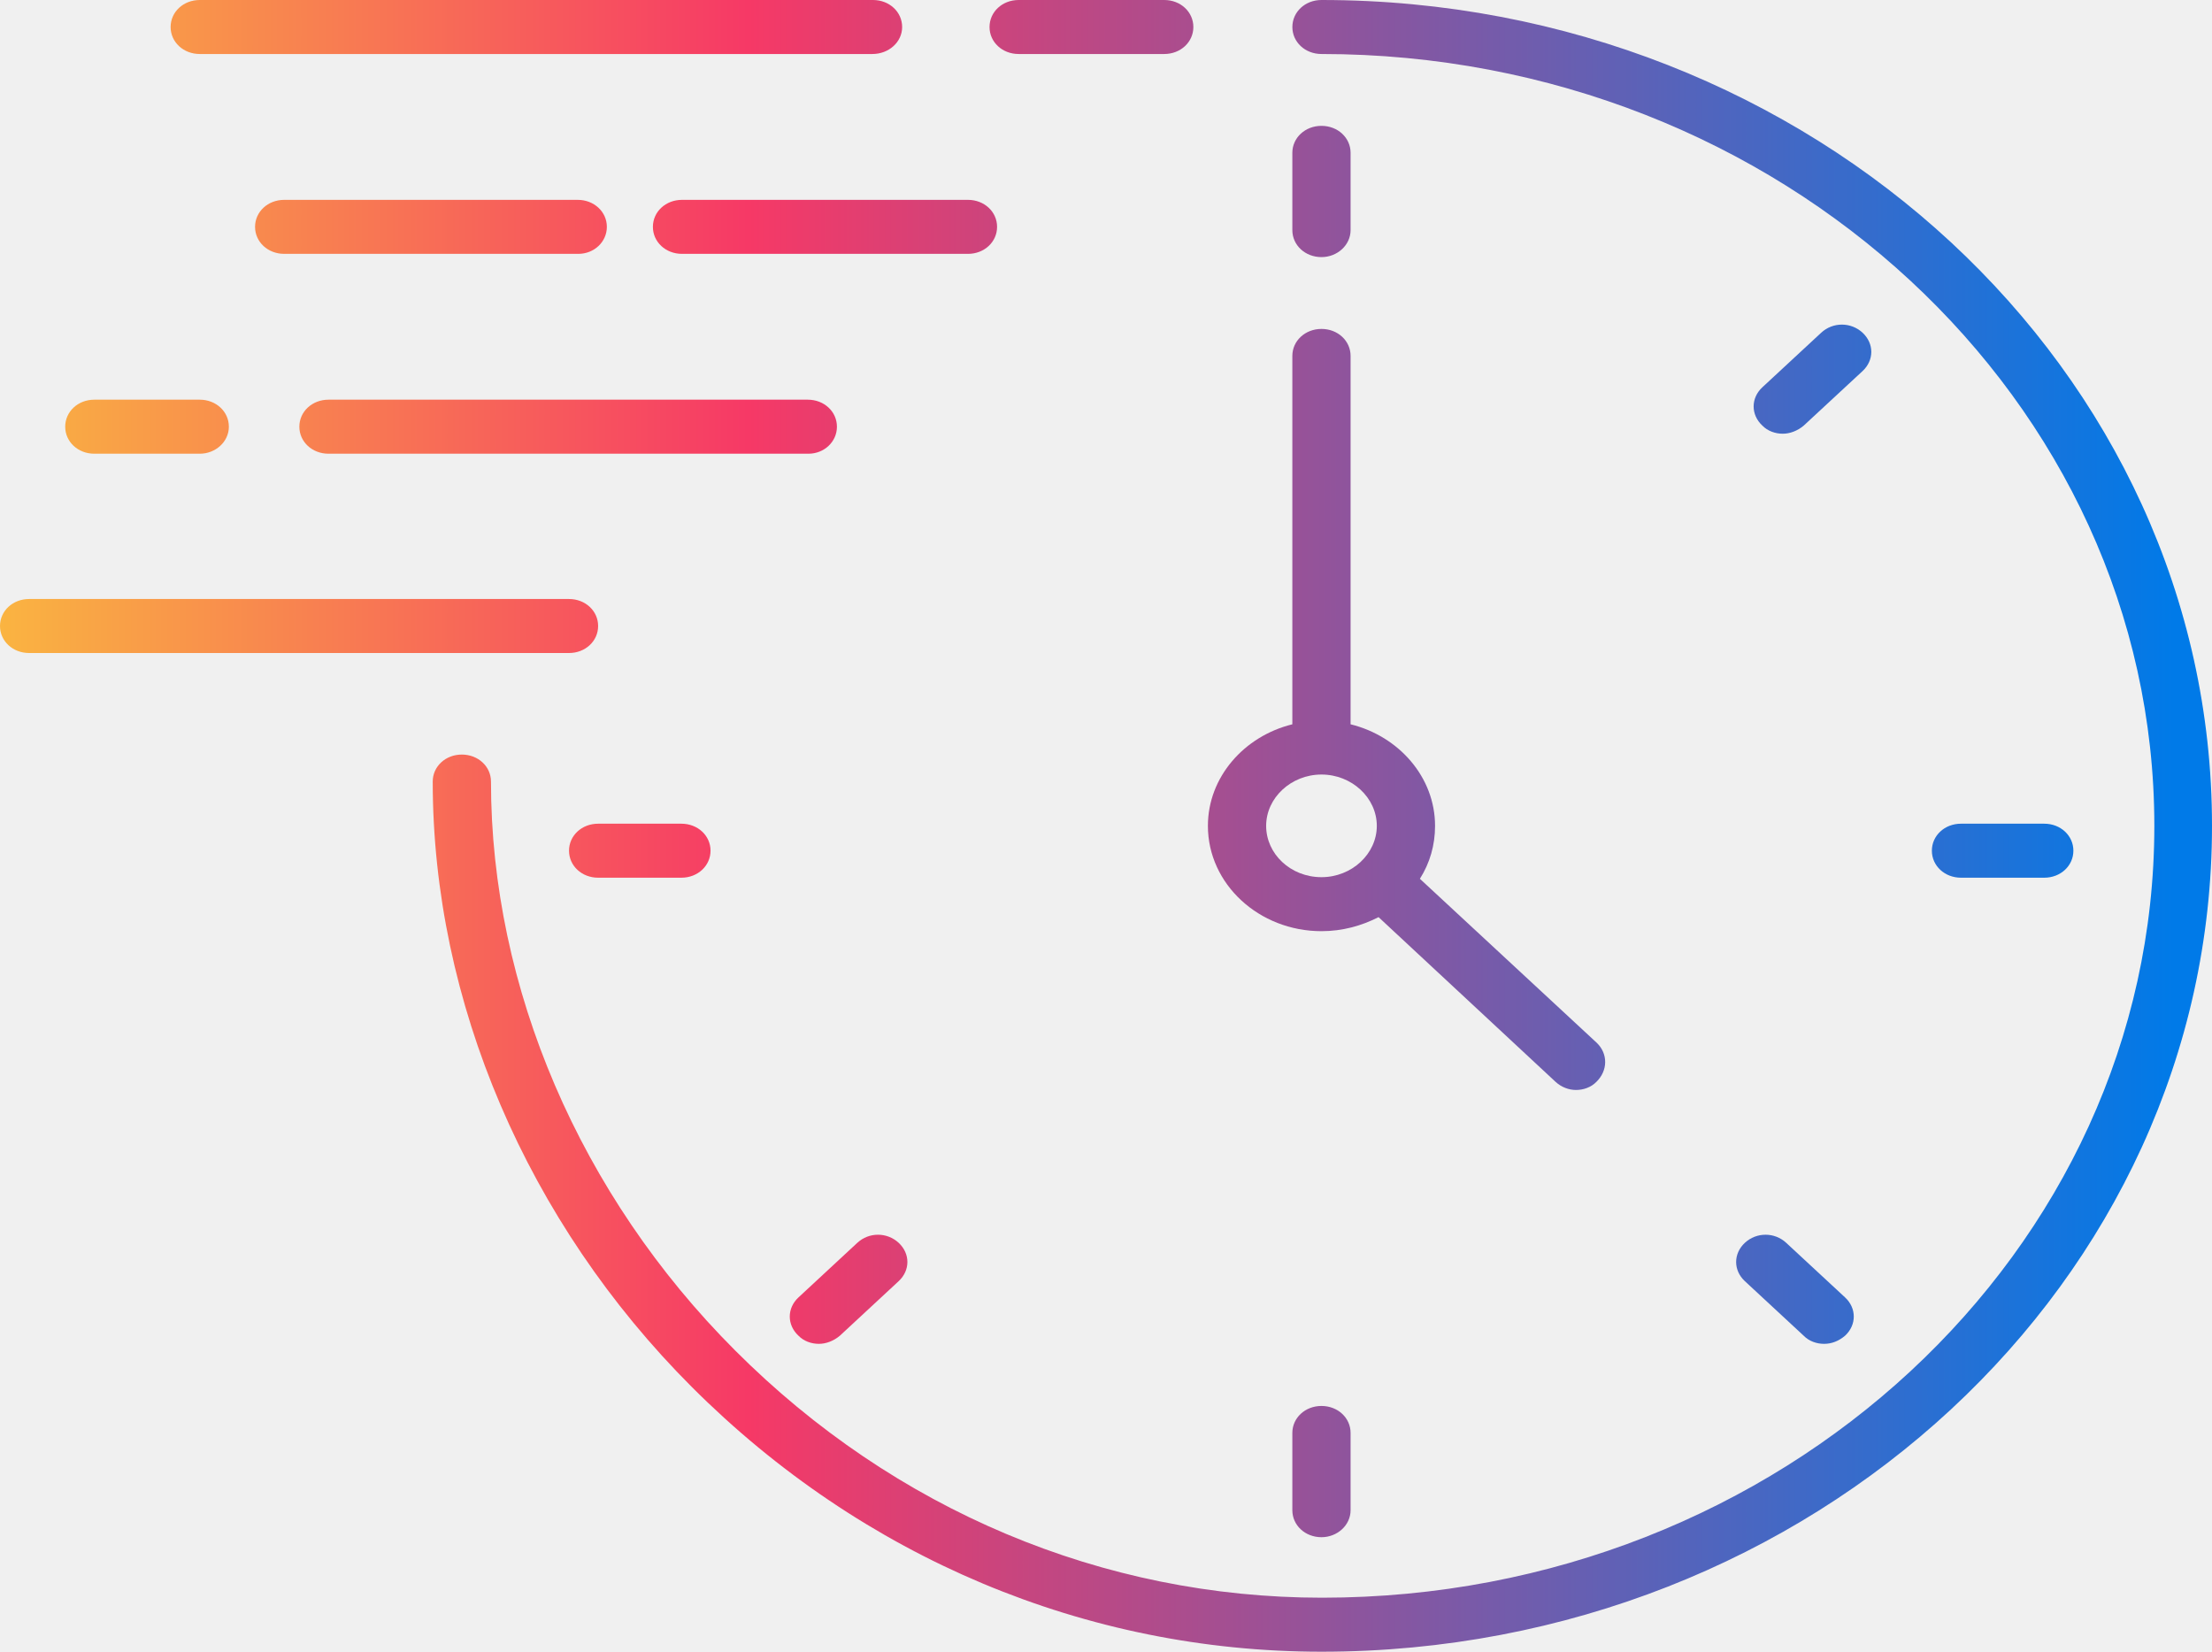
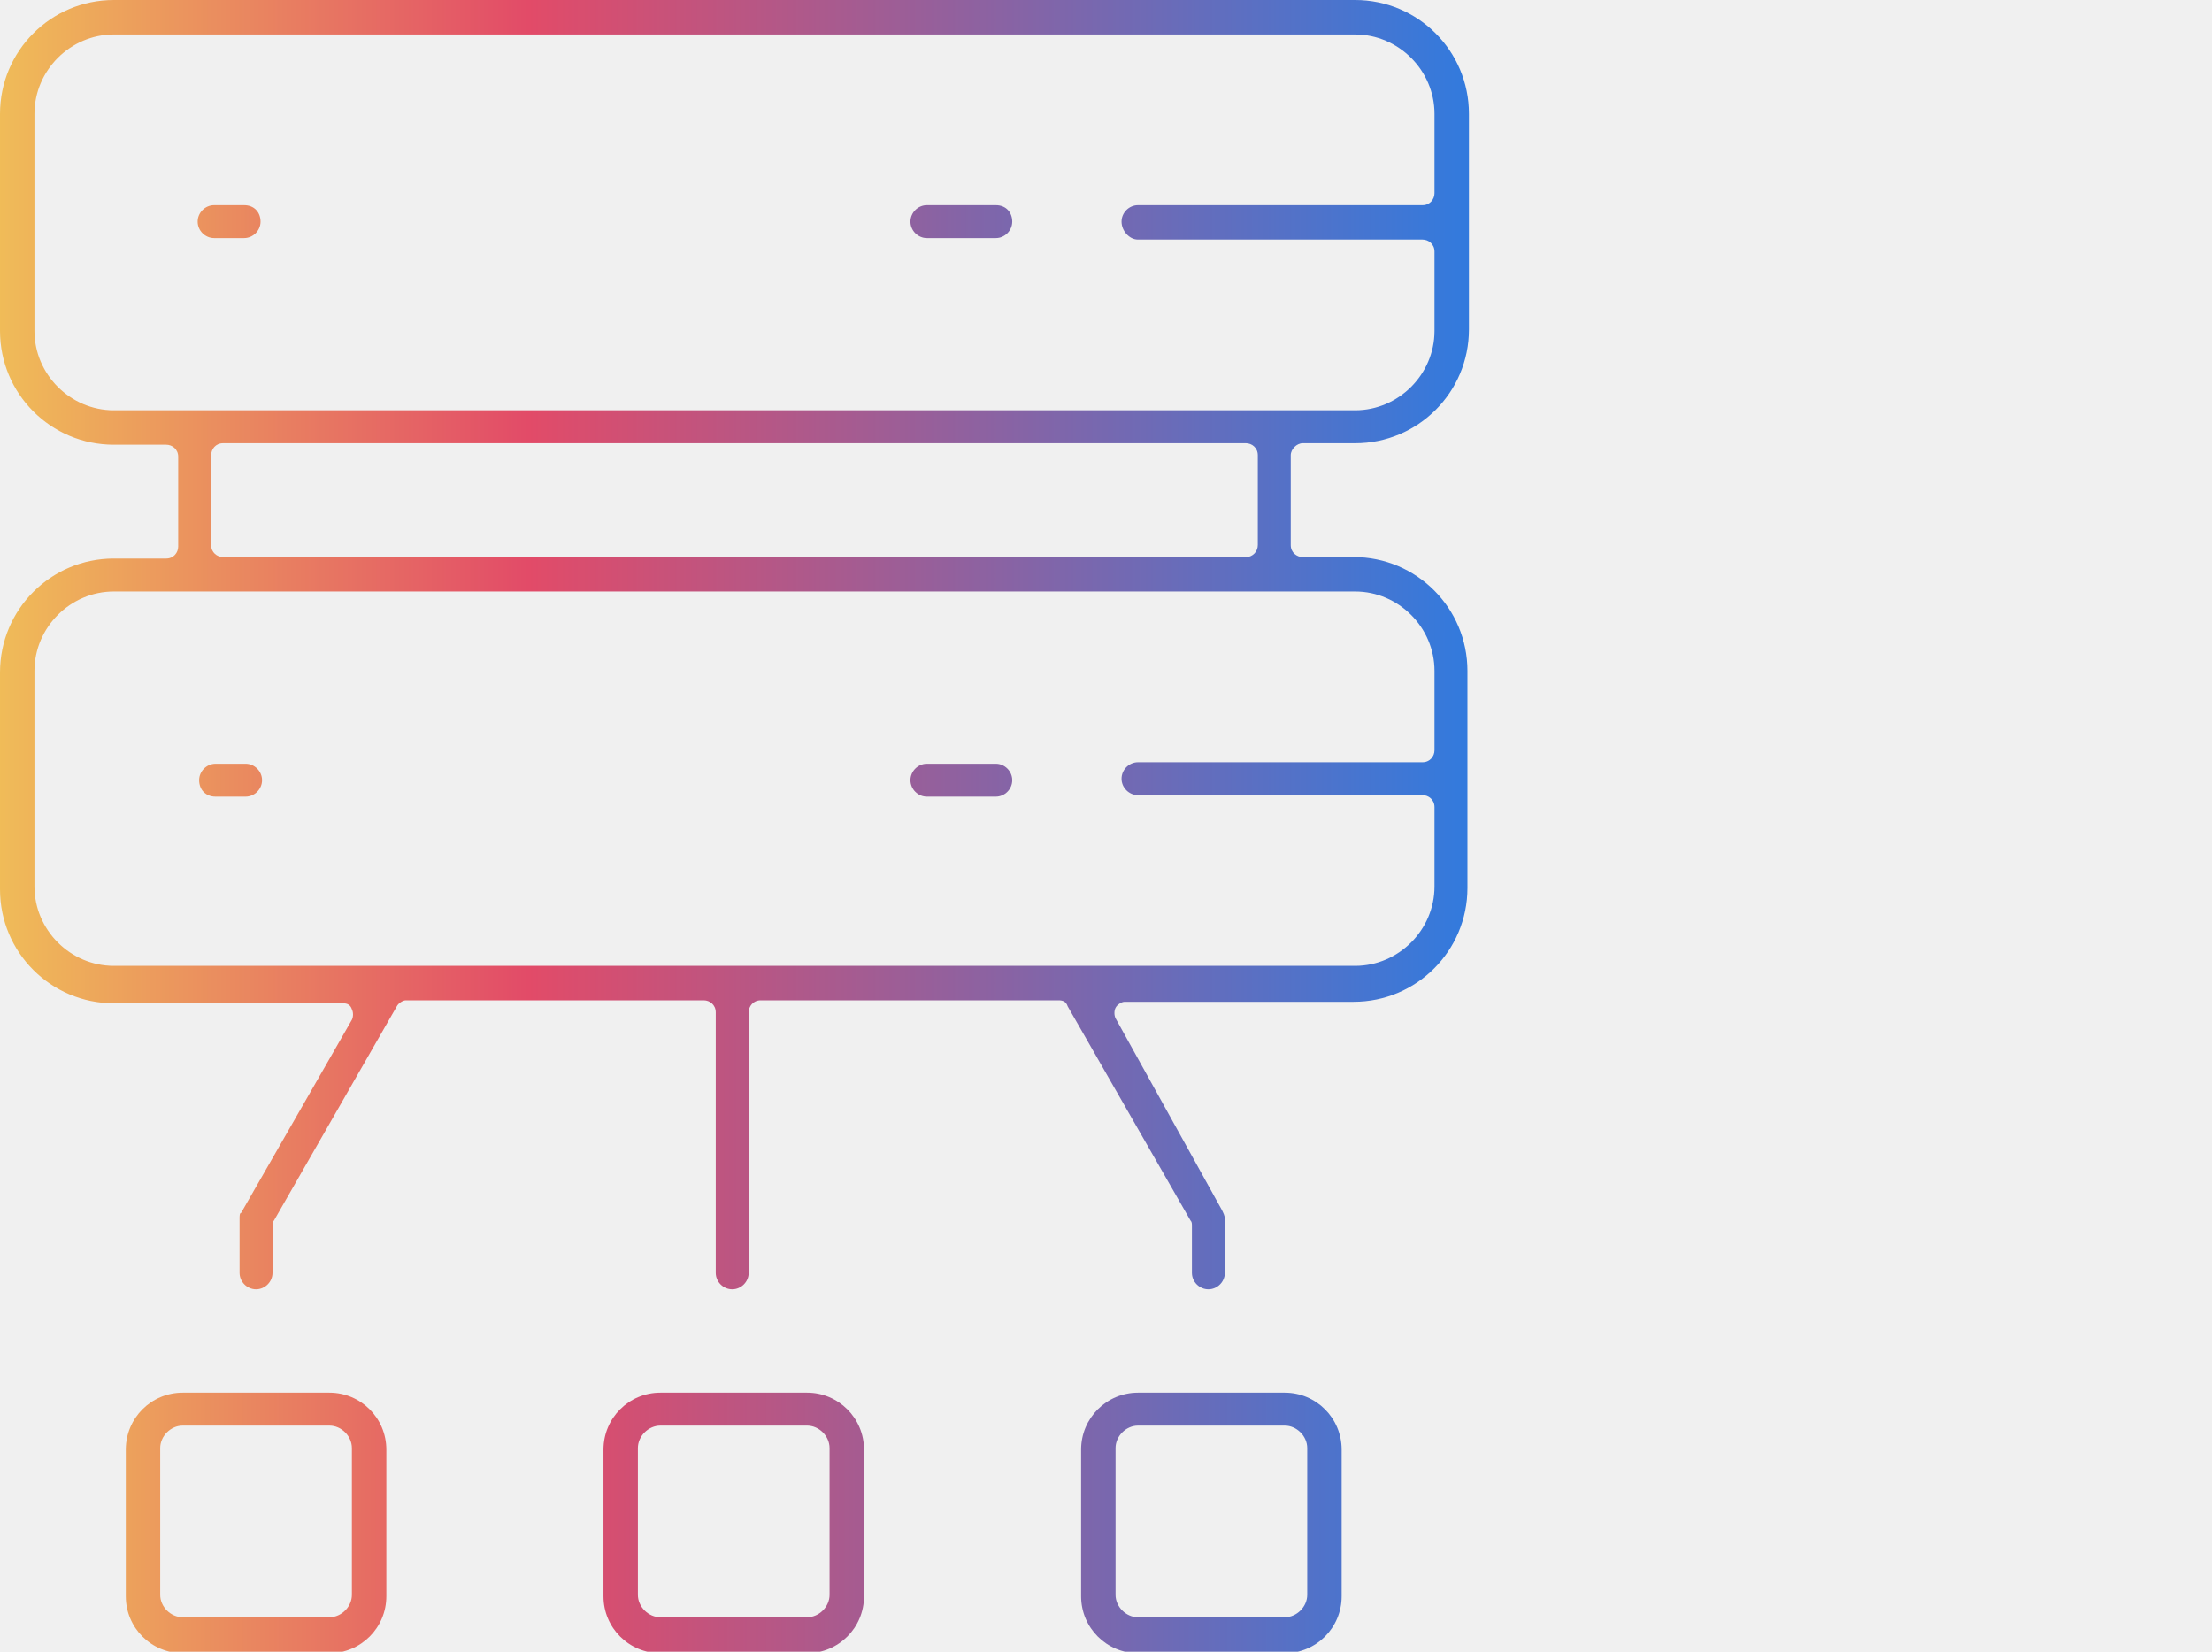
<svg xmlns="http://www.w3.org/2000/svg" width="75" height="56" viewBox="0 0 75 56" fill="none">
-   <path d="M44.806 56C36.828 56 29.245 52.814 23.459 47.027C17.871 41.441 14.672 33.952 14.672 26.498C14.672 25.986 15.106 25.583 15.659 25.583C16.212 25.583 16.647 25.986 16.647 26.498C16.647 33.494 19.668 40.526 24.921 45.782C30.331 51.202 37.401 54.169 44.826 54.169C60.387 54.169 73.045 42.43 73.045 28C73.045 13.57 60.367 1.831 44.806 1.831C44.253 1.831 43.819 1.428 43.819 0.916C43.819 0.403 44.253 0 44.806 0C61.453 0 75 12.562 75 28C75 43.438 61.453 56 44.806 56Z" fill="url(#paint0_linear_915_765)" />
-   <path d="M54.146 35.362L48.143 29.795C48.479 29.264 48.657 28.659 48.657 28C48.657 26.352 47.432 24.96 45.793 24.557V12.068C45.793 11.555 45.359 11.152 44.806 11.152C44.253 11.152 43.818 11.555 43.818 12.068V24.557C42.179 24.96 40.955 26.352 40.955 28C40.955 29.978 42.693 31.571 44.806 31.571C45.517 31.571 46.168 31.388 46.741 31.095L52.744 36.68C52.942 36.863 53.198 36.955 53.435 36.955C53.692 36.955 53.949 36.863 54.127 36.68C54.521 36.296 54.521 35.728 54.146 35.362ZM42.93 28C42.93 27.048 43.779 26.26 44.806 26.26C45.833 26.26 46.682 27.048 46.682 28C46.682 28.952 45.833 29.74 44.806 29.74C43.759 29.74 42.93 28.952 42.93 28Z" fill="url(#paint1_linear_915_765)" />
-   <path d="M44.806 8.717C44.253 8.717 43.818 8.314 43.818 7.801V5.182C43.818 4.67 44.253 4.267 44.806 4.267C45.359 4.267 45.793 4.67 45.793 5.182V7.801C45.793 8.314 45.339 8.717 44.806 8.717Z" fill="url(#paint2_linear_915_765)" />
-   <path d="M44.806 52.118C44.253 52.118 43.818 51.715 43.818 51.202V48.583C43.818 48.071 44.253 47.668 44.806 47.668C45.359 47.668 45.793 48.071 45.793 48.583V51.202C45.793 51.715 45.339 52.118 44.806 52.118Z" fill="url(#paint3_linear_915_765)" />
-   <path d="M61.847 45.562C61.59 45.562 61.334 45.47 61.156 45.287L59.161 43.437C58.767 43.071 58.767 42.504 59.161 42.137C59.556 41.771 60.169 41.771 60.563 42.137L62.558 43.987C62.953 44.353 62.953 44.921 62.558 45.287C62.341 45.47 62.104 45.562 61.847 45.562Z" fill="url(#paint4_linear_915_765)" />
-   <path d="M23.104 29.758H20.28C19.727 29.758 19.293 29.355 19.293 28.842C19.293 28.33 19.727 27.927 20.28 27.927H23.104C23.657 27.927 24.091 28.33 24.091 28.842C24.091 29.355 23.657 29.758 23.104 29.758Z" fill="url(#paint5_linear_915_765)" />
-   <path d="M69.313 29.758H66.489C65.936 29.758 65.502 29.355 65.502 28.842C65.502 28.33 65.936 27.927 66.489 27.927H69.313C69.866 27.927 70.3 28.33 70.3 28.842C70.3 29.355 69.866 29.758 69.313 29.758Z" fill="url(#paint6_linear_915_765)" />
-   <path d="M27.765 45.562C27.508 45.562 27.251 45.47 27.074 45.287C26.679 44.921 26.679 44.353 27.074 43.987L29.068 42.137C29.463 41.771 30.075 41.771 30.47 42.137C30.865 42.504 30.865 43.071 30.47 43.437L28.476 45.287C28.258 45.47 28.002 45.562 27.765 45.562Z" fill="url(#paint7_linear_915_765)" />
-   <path d="M60.446 14.705C60.19 14.705 59.933 14.613 59.755 14.43C59.36 14.064 59.36 13.496 59.755 13.13L61.75 11.28C62.145 10.914 62.757 10.914 63.152 11.28C63.547 11.647 63.547 12.214 63.152 12.581L61.157 14.43C60.94 14.613 60.683 14.705 60.446 14.705Z" fill="url(#paint8_linear_915_765)" />
-   <path d="M39.475 1.831H34.538C33.985 1.831 33.551 1.428 33.551 0.916C33.551 0.403 33.985 0 34.538 0H39.475C40.028 0 40.462 0.403 40.462 0.916C40.462 1.428 40.028 1.831 39.475 1.831Z" fill="url(#paint9_linear_915_765)" />
-   <path d="M29.581 1.831H6.773C6.22 1.831 5.785 1.428 5.785 0.916C5.785 0.403 6.22 0 6.773 0H29.6C30.153 0 30.588 0.403 30.588 0.916C30.588 1.428 30.134 1.831 29.581 1.831Z" fill="url(#paint10_linear_915_765)" />
-   <path d="M19.608 8.607H9.636C9.083 8.607 8.648 8.204 8.648 7.691C8.648 7.179 9.083 6.776 9.636 6.776H19.588C20.141 6.776 20.576 7.179 20.576 7.691C20.576 8.204 20.141 8.607 19.608 8.607Z" fill="url(#paint11_linear_915_765)" />
-   <path d="M6.773 15.383H3.198C2.645 15.383 2.211 14.98 2.211 14.467C2.211 13.954 2.645 13.551 3.198 13.551H6.773C7.325 13.551 7.76 13.954 7.76 14.467C7.76 14.98 7.306 15.383 6.773 15.383Z" fill="url(#paint12_linear_915_765)" />
-   <path d="M32.82 8.607H23.124C22.571 8.607 22.137 8.204 22.137 7.691C22.137 7.179 22.571 6.776 23.124 6.776H32.82C33.373 6.776 33.807 7.179 33.807 7.691C33.807 8.204 33.373 8.607 32.82 8.607Z" fill="url(#paint13_linear_915_765)" />
-   <path d="M27.41 15.383H11.138C10.585 15.383 10.15 14.98 10.15 14.467C10.15 13.954 10.585 13.551 11.138 13.551H27.39C27.943 13.551 28.377 13.954 28.377 14.467C28.377 14.98 27.943 15.383 27.41 15.383Z" fill="url(#paint14_linear_915_765)" />
-   <path d="M19.293 22.14H0.987C0.434 22.14 0 21.737 0 21.224C0 20.712 0.434 20.309 0.987 20.309H19.293C19.846 20.309 20.28 20.712 20.28 21.224C20.28 21.737 19.846 22.14 19.293 22.14Z" fill="url(#paint15_linear_915_765)" />
+   <g clip-path="url(#clip0_4_18)">
+     <path d="M44.17 15.028H45.947C48.08 15.028 49.806 13.302 49.806 11.169V3.859C49.806 1.726 48.08 0 45.947 0H3.859C1.726 0 0 1.726 0 3.859V11.22C0 13.353 1.726 15.079 3.859 15.079H5.636C5.839 15.079 6.042 15.231 6.042 15.485V18.531C6.042 18.734 5.889 18.937 5.636 18.937H3.859C1.726 18.937 0 20.664 0 22.796V30.158C0 32.29 1.726 34.016 3.859 34.016H11.627C11.779 34.016 11.88 34.067 11.931 34.219C11.982 34.321 11.982 34.473 11.931 34.575L8.174 41.124C8.123 41.124 8.123 41.226 8.123 41.327V43.155C8.123 43.46 8.377 43.714 8.682 43.714C8.986 43.714 9.24 43.46 9.24 43.155V41.581C9.24 41.53 9.24 41.429 9.291 41.378L13.454 34.118C13.505 34.016 13.657 33.915 13.759 33.915H23.862C24.065 33.915 24.268 34.067 24.268 34.321V43.155C24.268 43.46 24.522 43.714 24.827 43.714C25.131 43.714 25.385 43.46 25.385 43.155V34.321C25.385 34.118 25.538 33.915 25.791 33.915H35.895C36.047 33.915 36.149 33.965 36.2 34.118L40.363 41.378C40.413 41.429 40.413 41.48 40.413 41.581V43.155C40.413 43.46 40.667 43.714 40.972 43.714C41.276 43.714 41.53 43.46 41.53 43.155V41.327C41.53 41.226 41.48 41.124 41.429 41.023L37.824 34.524C37.773 34.422 37.773 34.27 37.824 34.169C37.875 34.067 38.027 33.965 38.129 33.965H45.897C48.029 33.965 49.755 32.239 49.755 30.107V22.745C49.755 20.613 48.029 18.887 45.897 18.887H44.17C43.967 18.887 43.764 18.734 43.764 18.48V15.434C43.764 15.231 43.967 15.028 44.17 15.028ZM45.947 20.054C47.42 20.054 48.638 21.273 48.638 22.745V25.436C48.638 25.639 48.486 25.842 48.232 25.842H38.586C38.281 25.842 38.027 26.096 38.027 26.401C38.027 26.705 38.281 26.959 38.586 26.959H48.232C48.435 26.959 48.638 27.111 48.638 27.365V30.056C48.638 31.529 47.42 32.747 45.947 32.747H3.859C2.386 32.747 1.168 31.529 1.168 30.056V22.745C1.168 21.273 2.386 20.054 3.859 20.054H45.947ZM7.159 18.48V15.434C7.159 15.231 7.311 15.028 7.565 15.028H42.241C42.444 15.028 42.647 15.18 42.647 15.434V18.48C42.647 18.684 42.495 18.887 42.241 18.887H7.565C7.362 18.887 7.159 18.734 7.159 18.48ZM3.859 13.911C2.386 13.911 1.168 12.693 1.168 11.22V3.859C1.168 2.386 2.386 1.168 3.859 1.168H45.947C47.42 1.168 48.638 2.386 48.638 3.859V6.549C48.638 6.752 48.486 6.956 48.232 6.956H38.586C38.281 6.956 38.027 7.209 38.027 7.514C38.027 7.819 38.281 8.123 38.586 8.123H48.232C48.435 8.123 48.638 8.276 48.638 8.529V11.22C48.638 12.693 47.42 13.911 45.947 13.911H3.859V13.911Z" fill="url(#paint0_linear_4_18)" />
+     <path d="M33.763 6.956H31.427C31.122 6.956 30.869 7.209 30.869 7.514C30.869 7.819 31.122 8.073 31.427 8.073H33.763C34.067 8.073 34.321 7.819 34.321 7.514C34.321 7.209 34.118 6.956 33.763 6.956Z" fill="url(#paint1_linear_4_18)" />
+     <path d="M8.276 6.956H7.26C6.956 6.956 6.702 7.209 6.702 7.514C6.702 7.819 6.956 8.073 7.26 8.073H8.276C8.58 8.073 8.834 7.819 8.834 7.514C8.834 7.209 8.631 6.956 8.276 6.956Z" fill="url(#paint2_linear_4_18)" />
+     <path d="M31.427 27.01H33.763C34.067 27.01 34.321 26.756 34.321 26.451C34.321 26.147 34.067 25.893 33.763 25.893H31.427C31.122 25.893 30.869 26.147 30.869 26.451C30.869 26.756 31.122 27.01 31.427 27.01Z" fill="url(#paint3_linear_4_18)" />
+     <path d="M7.311 27.01H8.326C8.631 27.01 8.885 26.756 8.885 26.451C8.885 26.147 8.631 25.893 8.326 25.893H7.311C7.006 25.893 6.752 26.147 6.752 26.451C6.752 26.756 6.956 27.01 7.311 27.01Z" fill="url(#paint4_linear_4_18)" />
+     <path d="M27.365 47.217H22.39C21.324 47.217 20.461 48.08 20.461 49.146V54.121C20.461 55.188 21.324 56.051 22.39 56.051H27.365C28.431 56.051 29.295 55.188 29.295 54.121V49.146C29.295 48.08 28.431 47.217 27.365 47.217ZM28.127 54.071C28.127 54.477 27.771 54.832 27.365 54.832H22.39C21.984 54.832 21.628 54.477 21.628 54.071V49.095C21.628 48.689 21.984 48.334 22.39 48.334H27.365C27.771 48.334 28.127 48.689 28.127 49.095V54.071V54.071Z" fill="url(#paint5_linear_4_18)" />
+     <path d="M43.561 47.217H38.586C37.52 47.217 36.656 48.08 36.656 49.146V54.121C36.656 55.188 37.52 56.051 38.586 56.051H43.561C44.627 56.051 45.49 55.188 45.49 54.121V49.146C45.49 48.08 44.627 47.217 43.561 47.217ZM44.323 54.071C44.323 54.477 43.967 54.832 43.561 54.832H38.586C38.179 54.832 37.824 54.477 37.824 54.071V49.095C37.824 48.689 38.179 48.334 38.586 48.334H43.561C43.967 48.334 44.323 48.689 44.323 49.095V54.071Z" fill="url(#paint6_linear_4_18)" />
+     <path d="M11.169 47.217H6.194C5.128 47.217 4.265 48.08 4.265 49.146V54.121C4.265 55.188 5.128 56.051 6.194 56.051H11.169C12.236 56.051 13.099 55.188 13.099 54.121V49.146C13.099 48.08 12.236 47.217 11.169 47.217ZM11.931 54.071C11.931 54.477 11.576 54.832 11.169 54.832H6.194C5.788 54.832 5.432 54.477 5.432 54.071V49.095C5.432 48.689 5.788 48.334 6.194 48.334H11.169C11.576 48.334 11.931 48.689 11.931 49.095V54.071Z" fill="url(#paint7_linear_4_18)" />
+   </g>
  <defs>
-     <linearGradient id="paint0_linear_915_765" x1="-2.054" y1="28.001" x2="73.703" y2="28.001" gradientUnits="userSpaceOnUse">
-       <stop stop-color="#FABE3E" />
-       <stop offset="0.362" stop-color="#F63966" />
-       <stop offset="1" stop-color="#007AE8" />
+     <linearGradient id="paint0_linear_4_18" x1="-0.381" y1="21.859" x2="50.163" y2="21.859" gradientUnits="userSpaceOnUse">
+       <stop stop-color="#F0BE58" />
+       <stop offset="0.362" stop-color="#E24B68" />
+       <stop offset="1" stop-color="#307BDF" />
    </linearGradient>
-     <linearGradient id="paint1_linear_915_765" x1="-2.054" y1="24.041" x2="73.703" y2="24.041" gradientUnits="userSpaceOnUse">
-       <stop stop-color="#FABE3E" />
-       <stop offset="0.362" stop-color="#F63966" />
-       <stop offset="1" stop-color="#007AE8" />
+     <linearGradient id="paint1_linear_4_18" x1="0.562" y1="7.527" x2="46.486" y2="7.527" gradientUnits="userSpaceOnUse">
+       <stop stop-color="#F0BE58" />
+       <stop offset="0.362" stop-color="#E24B68" />
+       <stop offset="1" stop-color="#307BDF" />
    </linearGradient>
-     <linearGradient id="paint2_linear_915_765" x1="-2.055" y1="6.5" x2="73.702" y2="6.5" gradientUnits="userSpaceOnUse">
-       <stop stop-color="#FABE3E" />
-       <stop offset="0.362" stop-color="#F63966" />
-       <stop offset="1" stop-color="#007AE8" />
+     <linearGradient id="paint2_linear_4_18" x1="0.562" y1="7.527" x2="46.486" y2="7.527" gradientUnits="userSpaceOnUse">
+       <stop stop-color="#F0BE58" />
+       <stop offset="0.362" stop-color="#E24B68" />
+       <stop offset="1" stop-color="#307BDF" />
    </linearGradient>
-     <linearGradient id="paint3_linear_915_765" x1="-2.055" y1="49.896" x2="73.702" y2="49.896" gradientUnits="userSpaceOnUse">
-       <stop stop-color="#FABE3E" />
-       <stop offset="0.362" stop-color="#F63966" />
-       <stop offset="1" stop-color="#007AE8" />
+     <linearGradient id="paint3_linear_4_18" x1="0.332" y1="26.408" x2="49.089" y2="26.408" gradientUnits="userSpaceOnUse">
+       <stop stop-color="#F0BE58" />
+       <stop offset="0.362" stop-color="#E24B68" />
+       <stop offset="1" stop-color="#307BDF" />
    </linearGradient>
-     <linearGradient id="paint4_linear_915_765" x1="-2.055" y1="43.719" x2="73.702" y2="43.719" gradientUnits="userSpaceOnUse">
-       <stop stop-color="#FABE3E" />
-       <stop offset="0.362" stop-color="#F63966" />
-       <stop offset="1" stop-color="#007AE8" />
+     <linearGradient id="paint4_linear_4_18" x1="0.332" y1="26.408" x2="49.089" y2="26.408" gradientUnits="userSpaceOnUse">
+       <stop stop-color="#F0BE58" />
+       <stop offset="0.362" stop-color="#E24B68" />
+       <stop offset="1" stop-color="#307BDF" />
    </linearGradient>
-     <linearGradient id="paint5_linear_915_765" x1="-2.054" y1="28.839" x2="73.703" y2="28.839" gradientUnits="userSpaceOnUse">
-       <stop stop-color="#FABE3E" />
-       <stop offset="0.362" stop-color="#F63966" />
-       <stop offset="1" stop-color="#007AE8" />
+     <linearGradient id="paint5_linear_4_18" x1="0.447" y1="51.603" x2="50.052" y2="51.603" gradientUnits="userSpaceOnUse">
+       <stop stop-color="#F0BE58" />
+       <stop offset="0.362" stop-color="#E24B68" />
+       <stop offset="1" stop-color="#307BDF" />
    </linearGradient>
-     <linearGradient id="paint6_linear_915_765" x1="-2.053" y1="28.839" x2="73.704" y2="28.839" gradientUnits="userSpaceOnUse">
-       <stop stop-color="#FABE3E" />
-       <stop offset="0.362" stop-color="#F63966" />
-       <stop offset="1" stop-color="#007AE8" />
+     <linearGradient id="paint6_linear_4_18" x1="1.022" y1="51.603" x2="50.502" y2="51.603" gradientUnits="userSpaceOnUse">
+       <stop stop-color="#F0BE58" />
+       <stop offset="0.362" stop-color="#E24B68" />
+       <stop offset="1" stop-color="#307BDF" />
    </linearGradient>
-     <linearGradient id="paint7_linear_915_765" x1="-2.054" y1="43.719" x2="73.703" y2="43.719" gradientUnits="userSpaceOnUse">
-       <stop stop-color="#FABE3E" />
-       <stop offset="0.362" stop-color="#F63966" />
-       <stop offset="1" stop-color="#007AE8" />
+     <linearGradient id="paint7_linear_4_18" x1="-0.127" y1="51.603" x2="49.314" y2="51.603" gradientUnits="userSpaceOnUse">
+       <stop stop-color="#F0BE58" />
+       <stop offset="0.362" stop-color="#E24B68" />
+       <stop offset="1" stop-color="#307BDF" />
    </linearGradient>
-     <linearGradient id="paint8_linear_915_765" x1="-2.054" y1="12.86" x2="73.703" y2="12.86" gradientUnits="userSpaceOnUse">
-       <stop stop-color="#FABE3E" />
-       <stop offset="0.362" stop-color="#F63966" />
-       <stop offset="1" stop-color="#007AE8" />
-     </linearGradient>
-     <linearGradient id="paint9_linear_915_765" x1="-2.054" y1="0.916" x2="73.703" y2="0.916" gradientUnits="userSpaceOnUse">
-       <stop stop-color="#FABE3E" />
-       <stop offset="0.362" stop-color="#F63966" />
-       <stop offset="1" stop-color="#007AE8" />
-     </linearGradient>
-     <linearGradient id="paint10_linear_915_765" x1="-2.055" y1="0.916" x2="73.702" y2="0.916" gradientUnits="userSpaceOnUse">
-       <stop stop-color="#FABE3E" />
-       <stop offset="0.362" stop-color="#F63966" />
-       <stop offset="1" stop-color="#007AE8" />
-     </linearGradient>
-     <linearGradient id="paint11_linear_915_765" x1="-2.055" y1="7.687" x2="73.702" y2="7.687" gradientUnits="userSpaceOnUse">
-       <stop stop-color="#FABE3E" />
-       <stop offset="0.362" stop-color="#F63966" />
-       <stop offset="1" stop-color="#007AE8" />
-     </linearGradient>
-     <linearGradient id="paint12_linear_915_765" x1="-2.055" y1="14.459" x2="73.702" y2="14.459" gradientUnits="userSpaceOnUse">
-       <stop stop-color="#FABE3E" />
-       <stop offset="0.362" stop-color="#F63966" />
-       <stop offset="1" stop-color="#007AE8" />
-     </linearGradient>
-     <linearGradient id="paint13_linear_915_765" x1="-2.054" y1="7.687" x2="73.703" y2="7.687" gradientUnits="userSpaceOnUse">
-       <stop stop-color="#FABE3E" />
-       <stop offset="0.362" stop-color="#F63966" />
-       <stop offset="1" stop-color="#007AE8" />
-     </linearGradient>
-     <linearGradient id="paint14_linear_915_765" x1="-2.053" y1="14.459" x2="73.704" y2="14.459" gradientUnits="userSpaceOnUse">
-       <stop stop-color="#FABE3E" />
-       <stop offset="0.362" stop-color="#F63966" />
-       <stop offset="1" stop-color="#007AE8" />
-     </linearGradient>
-     <linearGradient id="paint15_linear_915_765" x1="-2.054" y1="21.23" x2="73.703" y2="21.23" gradientUnits="userSpaceOnUse">
-       <stop stop-color="#FABE3E" />
-       <stop offset="0.362" stop-color="#F63966" />
-       <stop offset="1" stop-color="#007AE8" />
-     </linearGradient>
+     <clipPath id="clip0_4_18">
+       <rect width="49.806" height="56" fill="white" />
+     </clipPath>
  </defs>
</svg>
